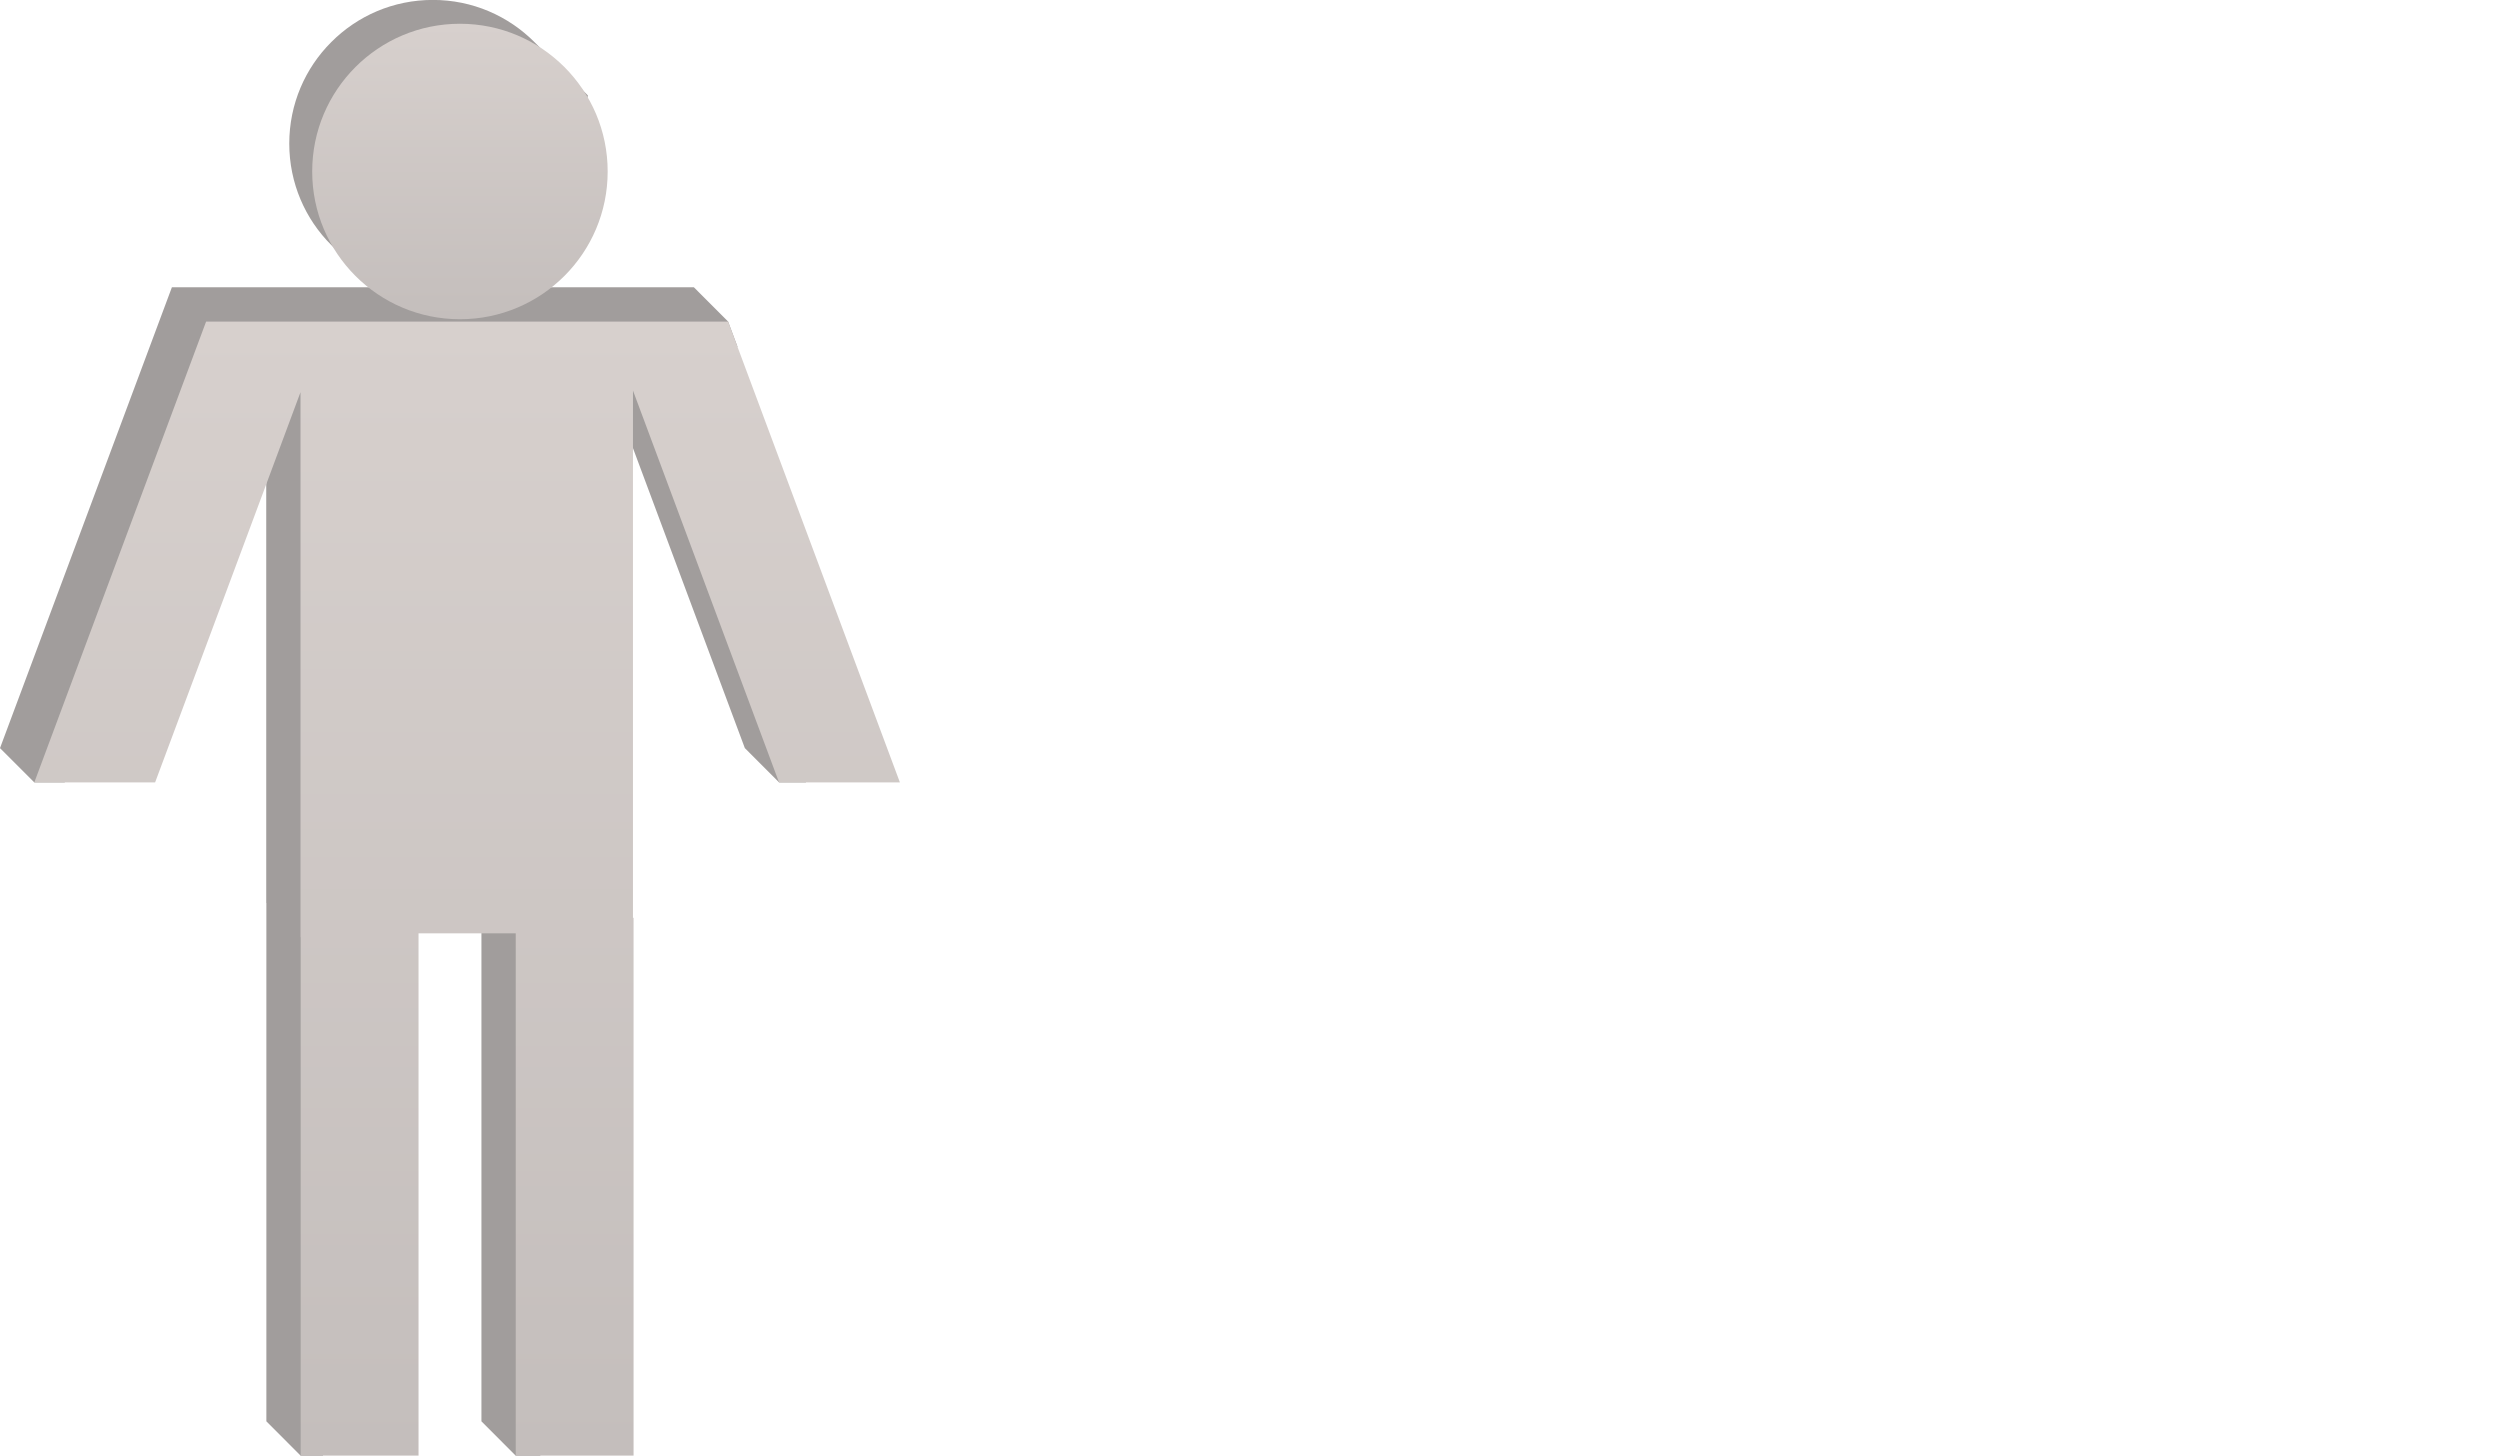
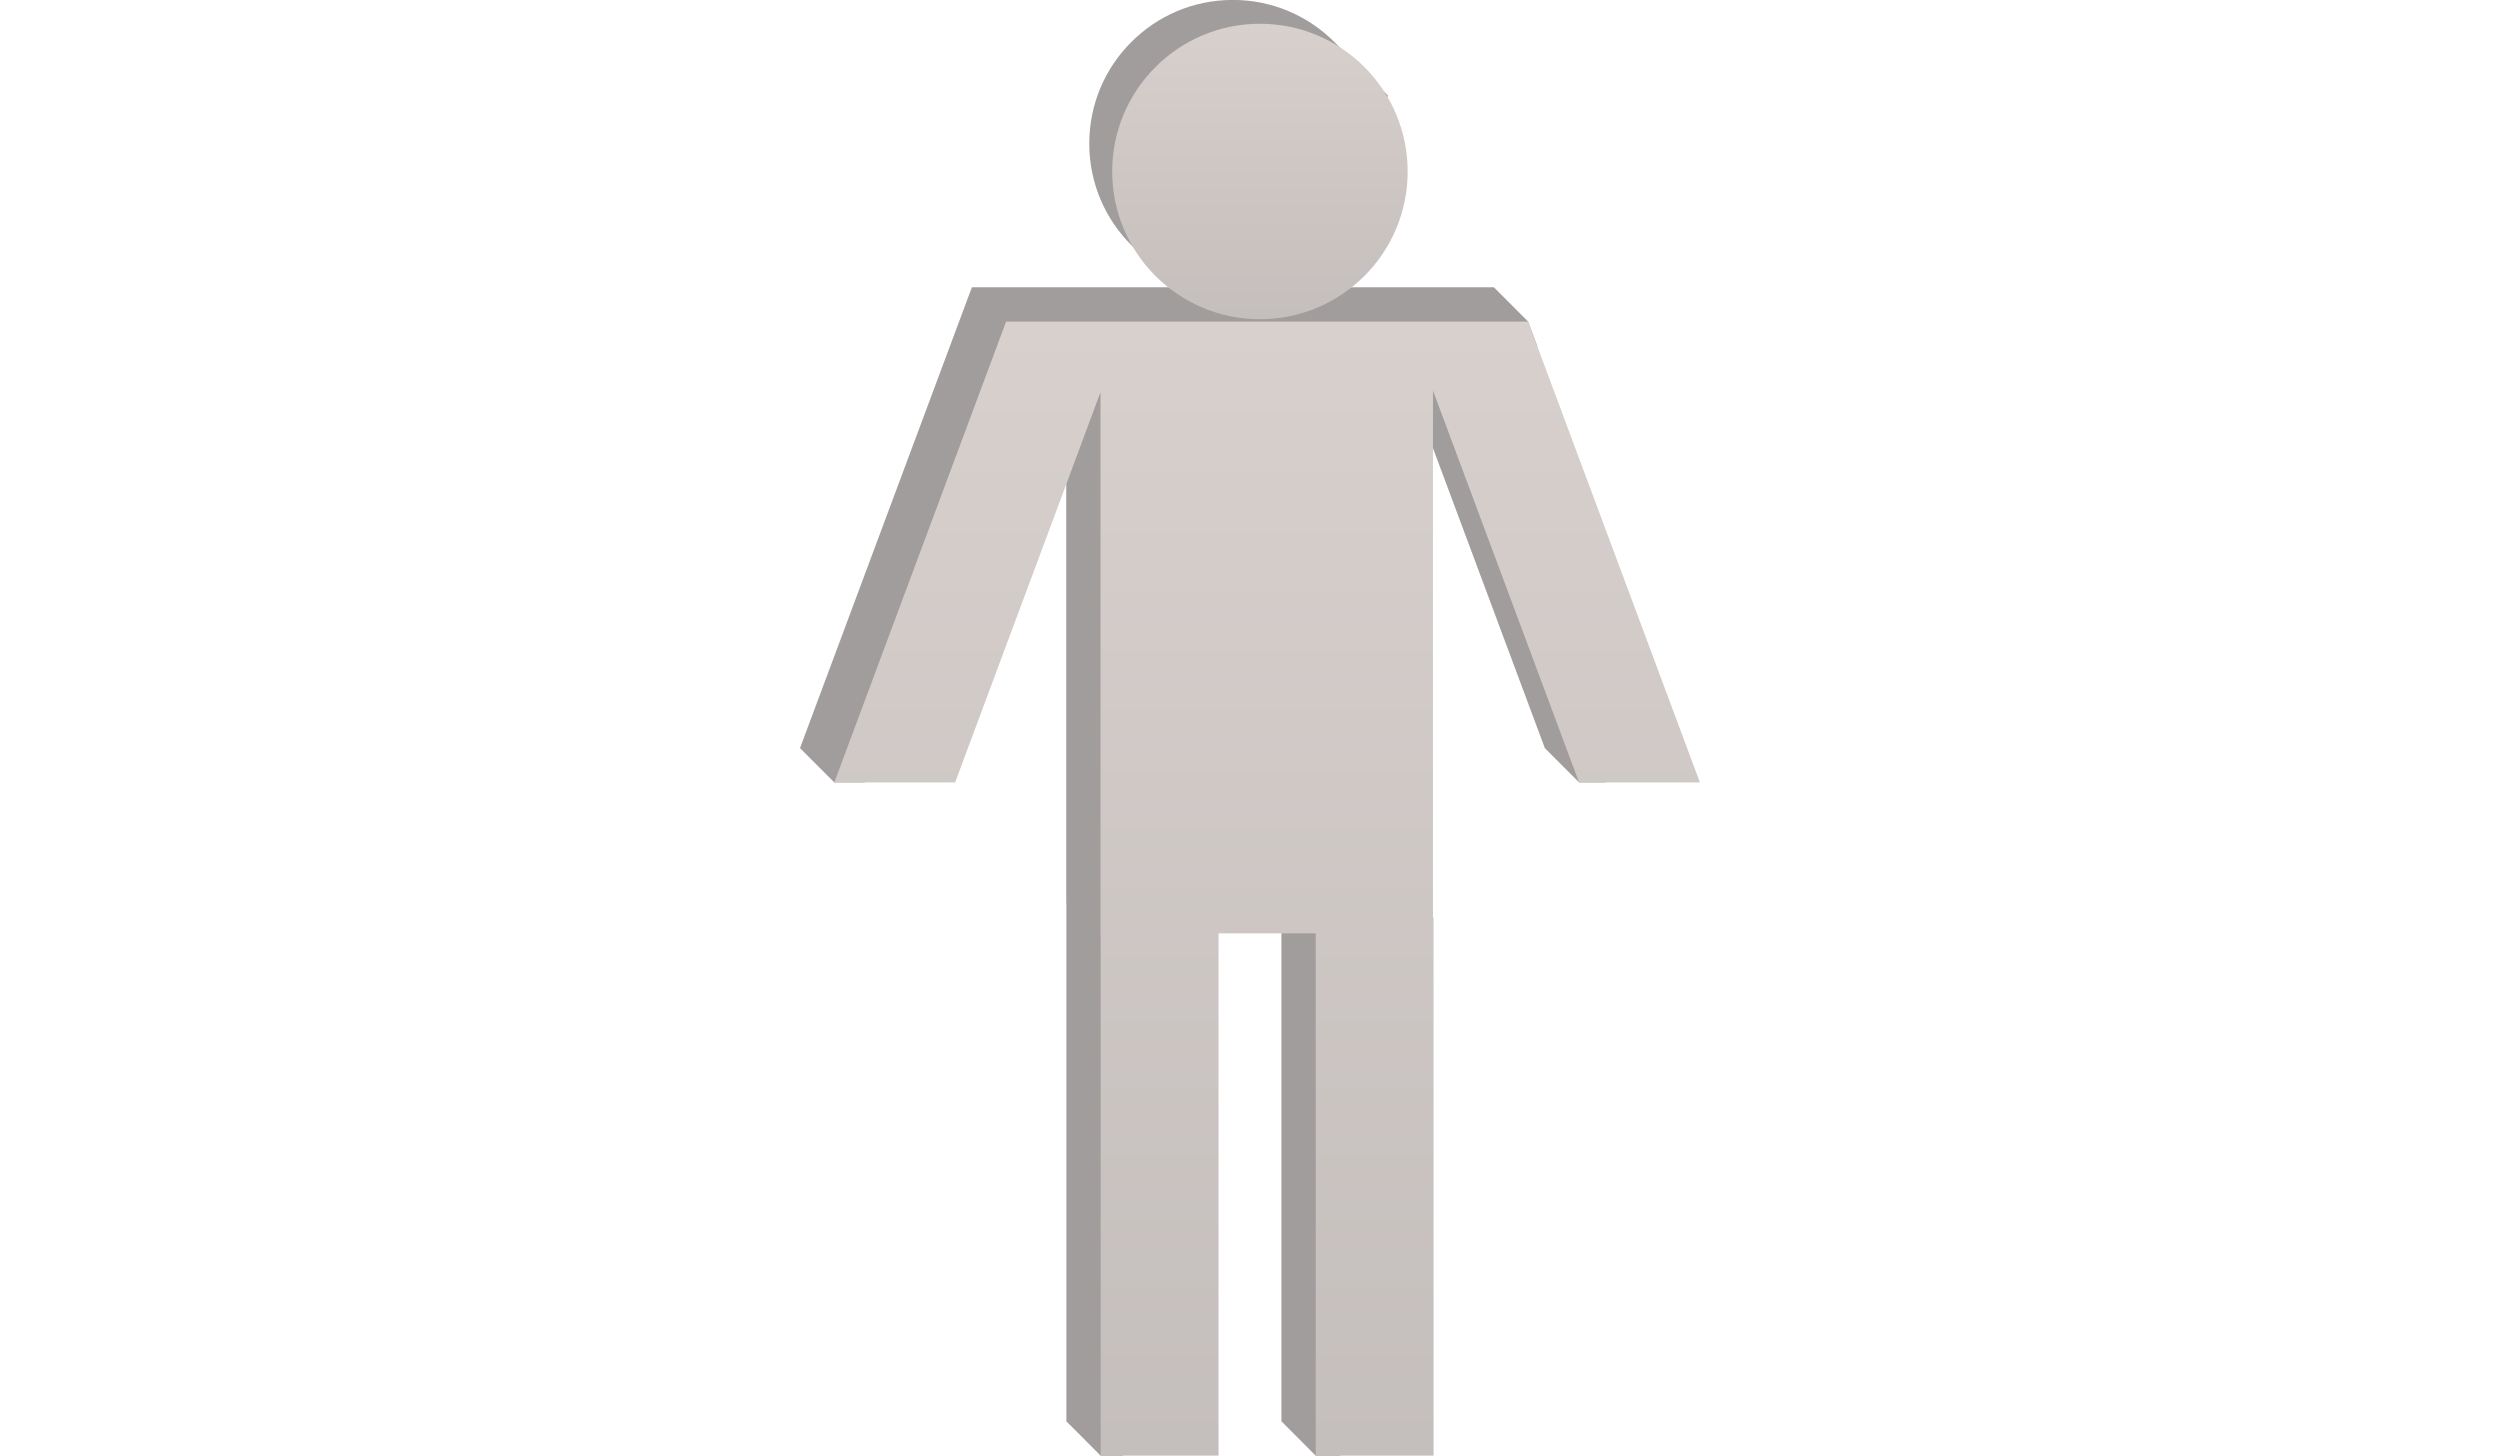
<svg xmlns="http://www.w3.org/2000/svg" xmlns:xlink="http://www.w3.org/1999/xlink" version="1.1" width="75" height="43.67" id="user-svg">
  <defs id="defs4285">
    <linearGradient x1="0" x2="1" id="Gradient_8" gradientUnits="userSpaceOnUse">
      <stop offset="0" stop-color="#c4bebc" id="stop4968" />
      <stop offset="1" stop-color="#d7d0cd" id="stop4970" />
    </linearGradient>
    <linearGradient xlink:href="#Gradient_8" id="linearGradient5718" gradientTransform="matrix(0,-34.0216,34.0216,0,14.0145,58.34659)" />
    <linearGradient xlink:href="#Gradient_8" id="linearGradient5720" gradientTransform="matrix(0,-8.86476,8.86476,0,13.79838,24.25475)" />
  </defs>
-   <g id="user-symbol" transform="translate(0,-14.67718)">
+   <g id="user-symbol" transform="translate(24,-14.67718)">
    <path style="fill:#a19d9c;stroke:none" d="m 21.6,25.401 0.525,-0.323 -0.281,-0.753 -1.027,-1.029 -2.851,0 -0.773,0 -0.388,0 -0.494,0 0.571,-1.482 0.734,-4.165 0.02,-0.11 -1.604,-1.6 c -0.781,-0.782 -1.856,-1.264 -3.046,-1.264 -1.192,0 -2.268,0.482 -3.047,1.264 -0.781,0.779 -1.261,1.856 -1.261,3.045 0,1.189 0.48,2.267 1.261,3.045 l 1.029,1.029 0,0 c -2e-6,0.004 -2e-6,0.004 0,0.004 l 0.237,0.233 -2.426,0 -0.789,0 -2.833,0 L 0,37.121 l 1.029,1.029 0.911,0 0.609,-1.029 1.072,0 1.835,-4.917 2.531,-4.282 0,1.281 0,12.564 0.004,0 0,15.55 1.029,1.031 0.667,0 0.164,-1.031 1.678,0 0,-10.417 0.844,-5.25 2.07,0 0,1.029 0,14.638 1.029,1.031 0.735,0 0.293,-1.031 1.48,0 0,-16.136 -0.018,0 0,-13.546 0.689,-0.423 0.339,0.911 3.355,8.997 1.027,1.029 0.804,0 0.415,-1.029 1.376,0 -4.369,-11.719 0,0 z" id="path5554" />
    <path style="fill:url(#linearGradient5718);stroke:none" d="m 22.124,25.078 -0.281,-0.753 -2.851,0 -0.772,0 -8.413,0 -0.791,0 -2.833,0 L 1.029,38.15 l 0.911,0 2.713,0 3.335,-8.947 1.027,-2.76 0,16.351 0.005,0 0,15.552 0.667,0 2.869,0 0,-15.668 1.887,0 1.029,0 0,15.668 0.735,0 2.8,0 0,-16.135 -0.018,0 0,-14.088 0,-1.73 4.382,11.756 0.805,0 2.821,0 z" id="path5556" />
    <circle d="m 18.231,19.822 c 0,2.448 -1.984,4.432 -4.432,4.432 -2.448,0 -4.432,-1.984 -4.432,-4.432 0,-2.448 1.984,-4.432 4.432,-4.432 2.448,0 4.432,1.984 4.432,4.432 z" style="fill:url(#linearGradient5720);stroke:none" cx="13.798" cy="19.822" r="4.432" id="circle5558" />
  </g>
</svg>
